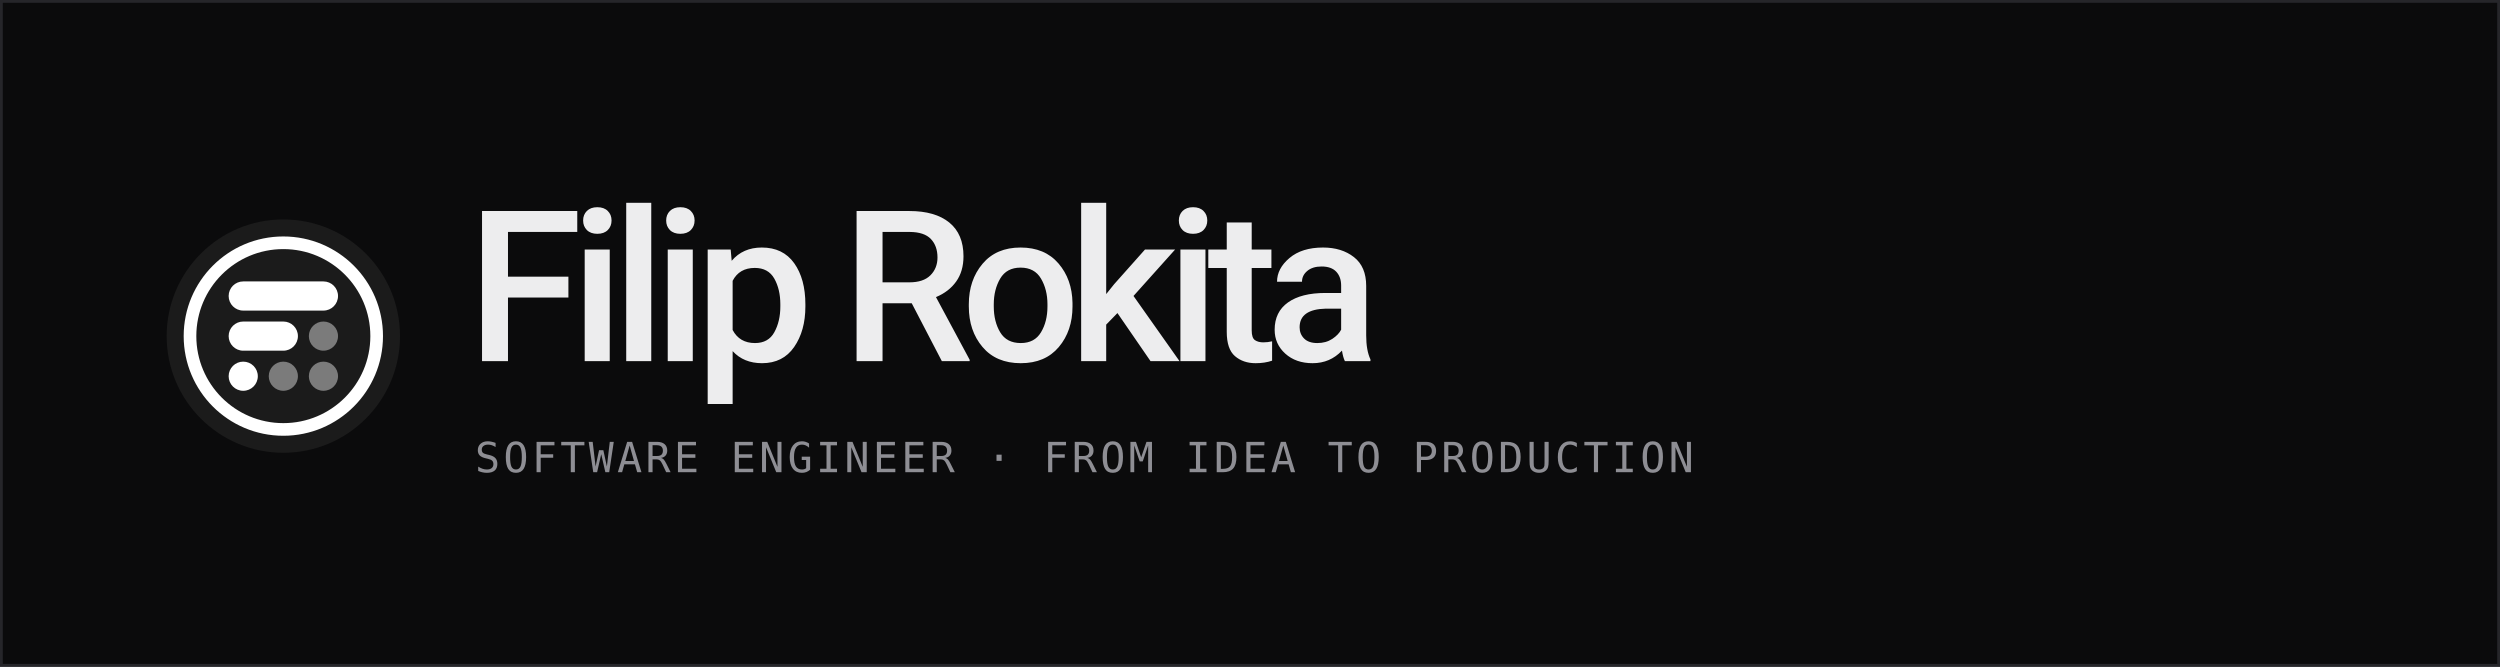
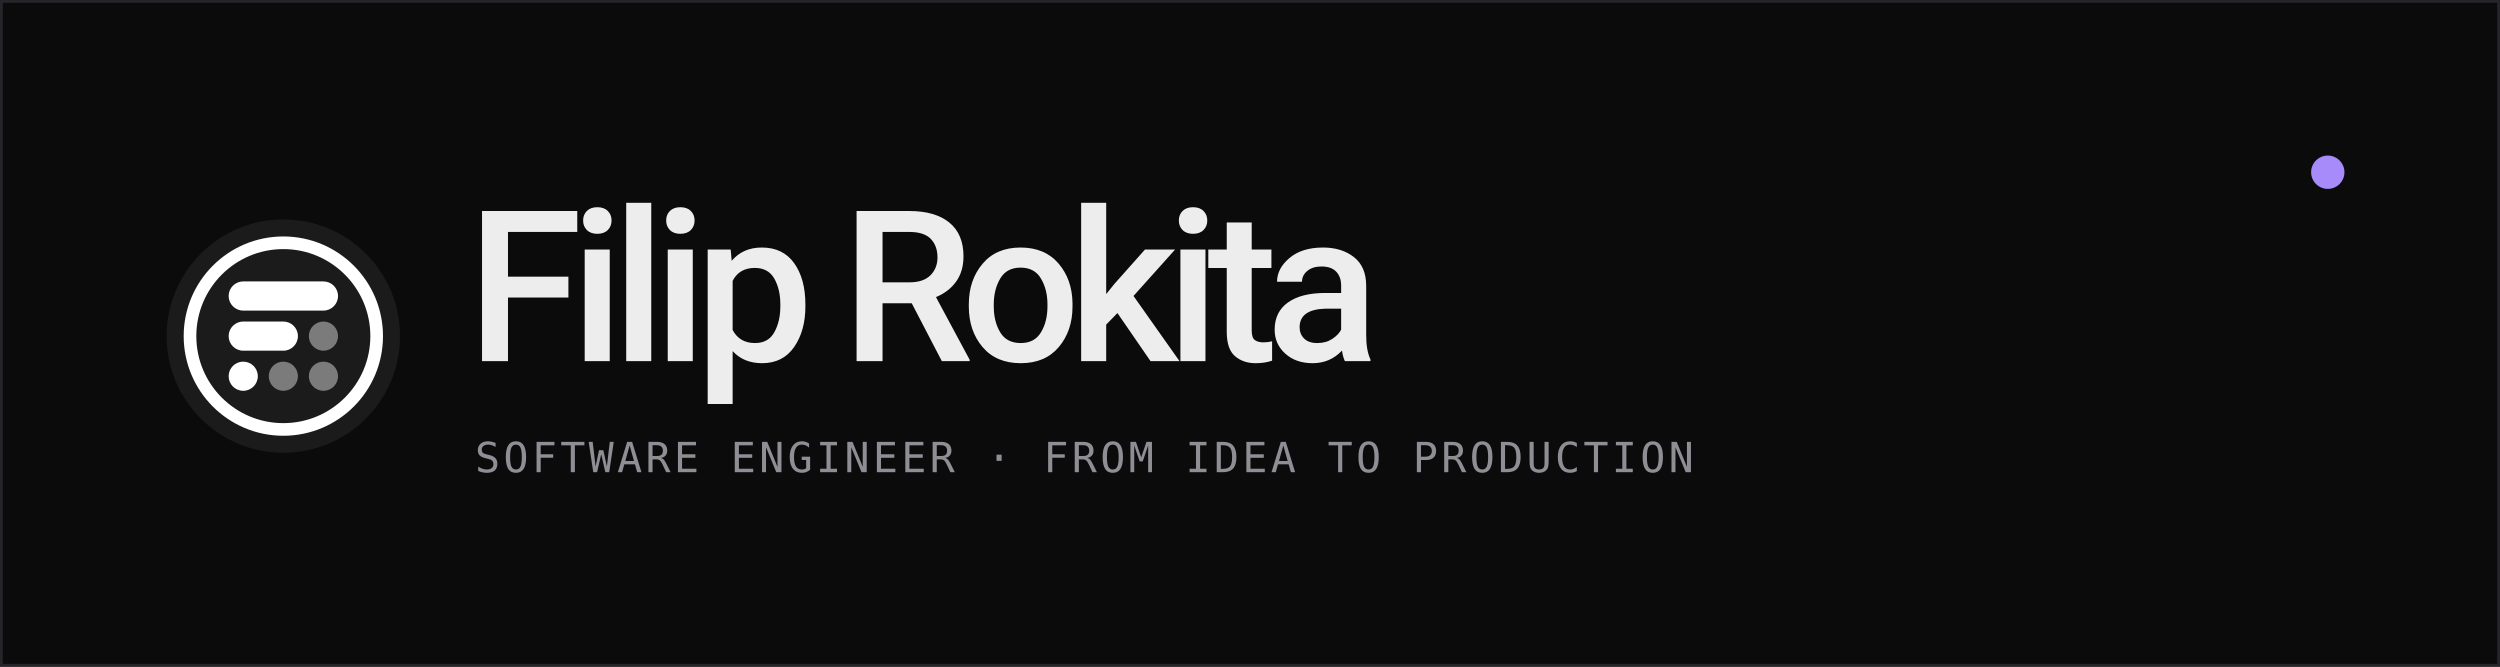
<svg xmlns="http://www.w3.org/2000/svg" width="900" height="240" viewBox="0 0 900 240" role="img" aria-label="Filip Rokita, software engineer">
  <rect width="900" height="240" fill="#0b0b0c" />
  <rect x=".5" y=".5" width="899" height="239" fill="none" stroke="#26262a" />
  <g transform="translate(60 79) scale(1.75)">
    <circle cx="24" cy="24" r="24" fill="#1b1b1b" />
    <circle cx="24" cy="24" r="19.2" fill="none" stroke="#fff" stroke-width="2.6" />
    <g transform="translate(6 6) scale(.75)" fill="#fff">
      <rect x="9" y="9" width="30" height="8" rx="4" />
      <rect x="9" y="20" width="19" height="8" rx="4" />
      <circle cx="35" cy="24" r="4" opacity=".42" />
      <circle cx="13" cy="35" r="4" />
      <circle cx="24" cy="35" r="4" opacity=".42" />
      <circle cx="35" cy="35" r="4" opacity=".42" />
    </g>
  </g>
  <text x="168" y="130" font-family="Geist, ui-sans-serif, system-ui, -apple-system, 'Segoe UI', Roboto, sans-serif" font-size="76" font-weight="560" letter-spacing="-4.5" fill="#ededee">Filip Rokita</text>
  <text x="171" y="170" font-family="ui-monospace, SFMono-Regular, Menlo, monospace" font-size="15" letter-spacing="1.2" fill="#8e8e94">SOFTWARE ENGINEER · FROM IDEA TO PRODUCTION</text>
+   <circle cx="838" cy="62" r="6" fill="#a78bfa" />
</svg>
